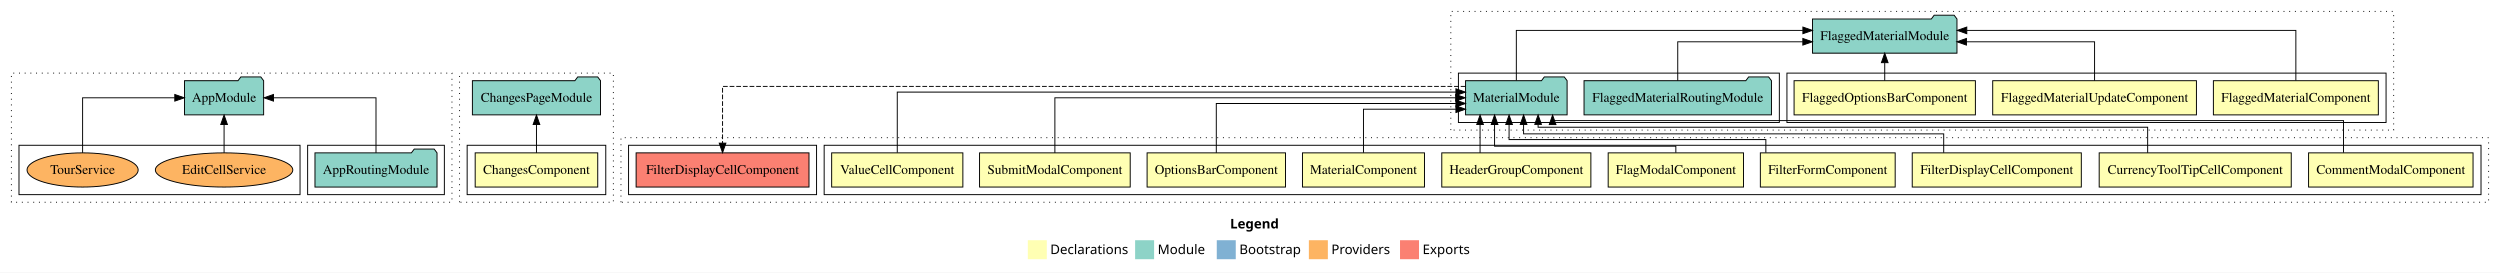
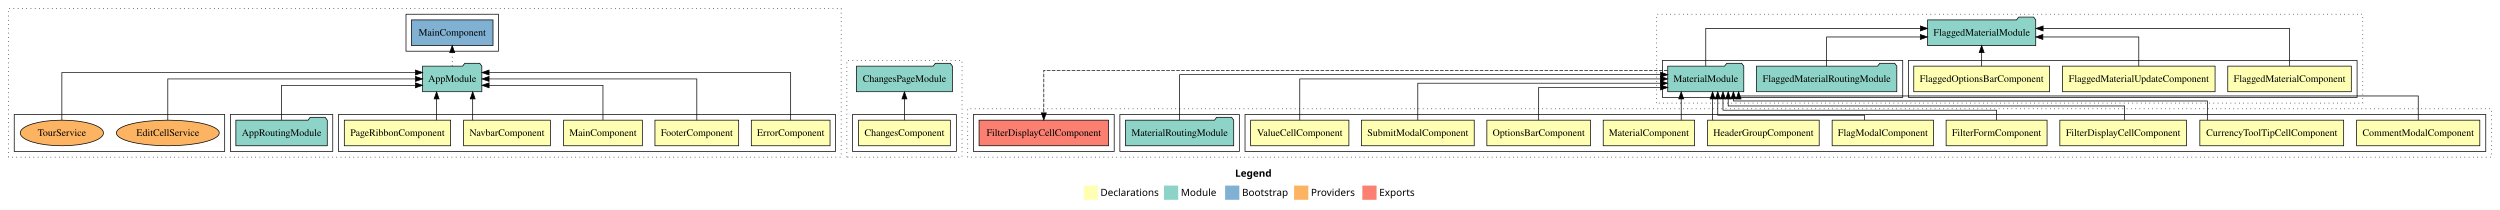
- <svg xmlns="http://www.w3.org/2000/svg" width="2633pt" height="287pt" viewBox="0.00 0.00 2633.00 287.00">
-   <g id="graph0" class="graph" transform="scale(1 1) rotate(0) translate(4 283)">
-     <polygon fill="white" stroke="transparent" points="-4,4 -4,-283 2629,-283 2629,4 -4,4" />
-     <text text-anchor="start" x="1291.51" y="-42.4" font-family="Times-12" font-weight="bold" font-size="14.00">Legend</text>
-     <polygon fill="#ffffb3" stroke="transparent" points="1078.5,-10 1078.5,-30 1098.5,-30 1098.5,-10 1078.5,-10" />
-     <text text-anchor="start" x="1102.13" y="-15.4" font-family="Times-12" font-size="14.00">  Declarations</text>
-     <polygon fill="#8dd3c7" stroke="transparent" points="1191.5,-10 1191.5,-30 1211.5,-30 1211.5,-10 1191.5,-10" />
-     <text text-anchor="start" x="1215.23" y="-15.4" font-family="Times-12" font-size="14.00">  Module</text>
-     <polygon fill="#80b1d3" stroke="transparent" points="1277.5,-10 1277.5,-30 1297.5,-30 1297.5,-10 1277.5,-10" />
-     <text text-anchor="start" x="1301.28" y="-15.4" font-family="Times-12" font-size="14.00">  Bootstrap</text>
-     <polygon fill="#fdb462" stroke="transparent" points="1374.5,-10 1374.5,-30 1394.5,-30 1394.5,-10 1374.5,-10" />
-     <text text-anchor="start" x="1398.17" y="-15.4" font-family="Times-12" font-size="14.00">  Providers</text>
-     <polygon fill="#fb8072" stroke="transparent" points="1470.5,-10 1470.5,-30 1490.5,-30 1490.5,-10 1470.5,-10" />
-     <text text-anchor="start" x="1494.23" y="-15.4" font-family="Times-12" font-size="14.00">  Exports</text>
+ <svg xmlns="http://www.w3.org/2000/svg" width="3516pt" height="295pt" viewBox="0.00 0.00 3516.00 295.00">
+   <g id="graph0" class="graph" transform="scale(1 1) rotate(0) translate(4 291)">
+     <polygon fill="white" stroke="transparent" points="-4,4 -4,-291 3512,-291 3512,4 -4,4" />
+     <text text-anchor="start" x="1733.01" y="-42.4" font-family="Times-12" font-weight="bold" font-size="14.00">Legend</text>
+     <polygon fill="#ffffb3" stroke="transparent" points="1520,-10 1520,-30 1540,-30 1540,-10 1520,-10" />
+     <text text-anchor="start" x="1543.63" y="-15.4" font-family="Times-12" font-size="14.00">  Declarations</text>
+     <polygon fill="#8dd3c7" stroke="transparent" points="1633,-10 1633,-30 1653,-30 1653,-10 1633,-10" />
+     <text text-anchor="start" x="1656.73" y="-15.4" font-family="Times-12" font-size="14.00">  Module</text>
+     <polygon fill="#80b1d3" stroke="transparent" points="1719,-10 1719,-30 1739,-30 1739,-10 1719,-10" />
+     <text text-anchor="start" x="1742.78" y="-15.4" font-family="Times-12" font-size="14.00">  Bootstrap</text>
+     <polygon fill="#fdb462" stroke="transparent" points="1816,-10 1816,-30 1836,-30 1836,-10 1816,-10" />
+     <text text-anchor="start" x="1839.67" y="-15.4" font-family="Times-12" font-size="14.00">  Providers</text>
+     <polygon fill="#fb8072" stroke="transparent" points="1912,-10 1912,-30 1932,-30 1932,-10 1912,-10" />
+     <text text-anchor="start" x="1935.73" y="-15.4" font-family="Times-12" font-size="14.00">  Exports</text>
    <g id="clust1" class="cluster">
-       <polygon fill="none" stroke="black" stroke-dasharray="1,5" points="8,-70 8,-206 472,-206 472,-70 8,-70" />
-     </g>
-     <g id="clust3" class="cluster">
+       <polygon fill="none" stroke="black" stroke-dasharray="1,5" points="8,-70 8,-279 1179,-279 1179,-70 8,-70" />
+     </g>
+     <g id="clust2" class="cluster">
+       <polygon fill="none" stroke="black" points="472,-78 472,-130 1171,-130 1171,-78 472,-78" />
+     </g>
+     <g id="clust8" class="cluster">
      <polygon fill="none" stroke="black" points="320,-78 320,-130 464,-130 464,-78 320,-78" />
    </g>
-     <g id="clust6" class="cluster">
+     <g id="clust10" class="cluster">
+       <polygon fill="none" stroke="black" points="567,-219 567,-271 697,-271 697,-219 567,-219" />
+     </g>
+     <g id="clust11" class="cluster">
      <polygon fill="none" stroke="black" points="16,-78 16,-130 312,-130 312,-78 16,-78" />
    </g>
-     <g id="clust13" class="cluster">
-       <polygon fill="none" stroke="black" stroke-dasharray="1,5" points="480,-70 480,-206 642,-206 642,-70 480,-70" />
-     </g>
-     <g id="clust14" class="cluster">
-       <polygon fill="none" stroke="black" points="488,-78 488,-130 634,-130 634,-78 488,-78" />
-     </g>
-     <g id="clust26" class="cluster">
-       <polygon fill="none" stroke="black" stroke-dasharray="1,5" points="1524,-146 1524,-271 2517,-271 2517,-146 1524,-146" />
-     </g>
-     <g id="clust27" class="cluster">
-       <polygon fill="none" stroke="black" points="1878,-154 1878,-206 2509,-206 2509,-154 1878,-154" />
+     <g id="clust18" class="cluster">
+       <polygon fill="none" stroke="black" stroke-dasharray="1,5" points="1187,-70 1187,-206 1349,-206 1349,-70 1187,-70" />
+     </g>
+     <g id="clust19" class="cluster">
+       <polygon fill="none" stroke="black" points="1195,-78 1195,-130 1341,-130 1341,-78 1195,-78" />
    </g>
    <g id="clust31" class="cluster">
-       <polygon fill="none" stroke="black" points="1532,-154 1532,-206 1870,-206 1870,-154 1532,-154" />
-     </g>
-     <g id="clust41" class="cluster">
-       <polygon fill="none" stroke="black" stroke-dasharray="1,5" points="650,-70 650,-138 2617,-138 2617,-70 650,-70" />
-     </g>
-     <g id="clust42" class="cluster">
-       <polygon fill="none" stroke="black" points="864,-78 864,-130 2609,-130 2609,-78 864,-78" />
-     </g>
-     <g id="clust54" class="cluster">
-       <polygon fill="none" stroke="black" points="658,-78 658,-130 856,-130 856,-78 658,-78" />
+       <polygon fill="none" stroke="black" stroke-dasharray="1,5" points="2326,-146 2326,-271 3319,-271 3319,-146 2326,-146" />
+     </g>
+     <g id="clust32" class="cluster">
+       <polygon fill="none" stroke="black" points="2680,-154 2680,-206 3311,-206 3311,-154 2680,-154" />
+     </g>
+     <g id="clust36" class="cluster">
+       <polygon fill="none" stroke="black" points="2334,-154 2334,-206 2672,-206 2672,-154 2334,-154" />
+     </g>
+     <g id="clust46" class="cluster">
+       <polygon fill="none" stroke="black" stroke-dasharray="1,5" points="1357,-70 1357,-138 3500,-138 3500,-70 1357,-70" />
+     </g>
+     <g id="clust47" class="cluster">
+       <polygon fill="none" stroke="black" points="1747,-78 1747,-130 3492,-130 3492,-78 1747,-78" />
+     </g>
+     <g id="clust58" class="cluster">
+       <polygon fill="none" stroke="black" points="1571,-78 1571,-130 1739,-130 1739,-78 1571,-78" />
+     </g>
+     <g id="clust59" class="cluster">
+       <polygon fill="none" stroke="black" points="1365,-78 1365,-130 1563,-130 1563,-78 1365,-78" />
    </g>
    <g id="node1" class="node">
+       <polygon fill="#ffffb3" stroke="black" points="1163.37,-122 1052.63,-122 1052.63,-86 1163.37,-86 1163.37,-122" />
+       <text text-anchor="middle" x="1108" y="-99.8" font-family="Times,serif" font-size="14.00">ErrorComponent</text>
+     </g>
+     <g id="node6" class="node">
+       <polygon fill="#8dd3c7" stroke="black" points="673.66,-198 670.66,-202 649.66,-202 646.66,-198 590.34,-198 590.34,-162 673.66,-162 673.66,-198" />
+       <text text-anchor="middle" x="632" y="-175.8" font-family="Times,serif" font-size="14.00">AppModule</text>
+     </g>
+     <g id="edge1" class="edge">
+       <path fill="none" stroke="black" d="M1108,-122.03C1108,-146.98 1108,-189 1108,-189 1108,-189 683.82,-189 683.82,-189" />
+       <polygon fill="black" stroke="black" points="683.82,-185.5 673.82,-189 683.82,-192.5 683.82,-185.5" />
+     </g>
+     <g id="node2" class="node">
+       <polygon fill="#ffffb3" stroke="black" points="1034.88,-122 917.12,-122 917.12,-86 1034.88,-86 1034.88,-122" />
+       <text text-anchor="middle" x="976" y="-99.8" font-family="Times,serif" font-size="14.00">FooterComponent</text>
+     </g>
+     <g id="edge2" class="edge">
+       <path fill="none" stroke="black" d="M976,-122.01C976,-144.49 976,-180 976,-180 976,-180 683.84,-180 683.84,-180" />
+       <polygon fill="black" stroke="black" points="683.84,-176.5 673.84,-180 683.84,-183.5 683.84,-176.5" />
+     </g>
+     <g id="node3" class="node">
+       <polygon fill="#ffffb3" stroke="black" points="899.38,-122 788.62,-122 788.62,-86 899.38,-86 899.38,-122" />
+       <text text-anchor="middle" x="844" y="-99.8" font-family="Times,serif" font-size="14.00">MainComponent</text>
+     </g>
+     <g id="edge3" class="edge">
+       <path fill="none" stroke="black" d="M844,-122.31C844,-142.15 844,-171 844,-171 844,-171 683.88,-171 683.88,-171" />
+       <polygon fill="black" stroke="black" points="683.88,-167.5 673.88,-171 683.88,-174.5 683.88,-167.5" />
+     </g>
+     <g id="node4" class="node">
+       <polygon fill="#ffffb3" stroke="black" points="770.03,-122 647.97,-122 647.97,-86 770.03,-86 770.03,-122" />
+       <text text-anchor="middle" x="709" y="-99.8" font-family="Times,serif" font-size="14.00">NavbarComponent</text>
+     </g>
+     <g id="edge4" class="edge">
+       <path fill="none" stroke="black" d="M660.78,-122.01C660.78,-122.01 660.78,-151.85 660.78,-151.85" />
+       <polygon fill="black" stroke="black" points="657.28,-151.85 660.78,-161.85 664.28,-151.85 657.28,-151.85" />
+     </g>
+     <g id="node5" class="node">
+       <polygon fill="#ffffb3" stroke="black" points="629.77,-122 480.23,-122 480.23,-86 629.77,-86 629.77,-122" />
+       <text text-anchor="middle" x="555" y="-99.8" font-family="Times,serif" font-size="14.00">PageRibbonComponent</text>
+     </g>
+     <g id="edge5" class="edge">
+       <path fill="none" stroke="black" d="M610.03,-122.01C610.03,-122.01 610.03,-151.85 610.03,-151.85" />
+       <polygon fill="black" stroke="black" points="606.53,-151.85 610.03,-161.85 613.53,-151.85 606.53,-151.85" />
+     </g>
+     <g id="node8" class="node">
+       <polygon fill="#80b1d3" stroke="black" points="689.38,-263 574.62,-263 574.62,-227 689.38,-227 689.38,-263" />
+       <text text-anchor="middle" x="632" y="-240.8" font-family="Times,serif" font-size="14.00">MainComponent </text>
+     </g>
+     <g id="edge7" class="edge">
+       <path fill="none" stroke="black" stroke-dasharray="1,5" d="M632,-198.11C632,-198.11 632,-216.99 632,-216.99" />
+       <polygon fill="black" stroke="black" points="628.5,-216.99 632,-226.99 635.5,-216.99 628.5,-216.99" />
+     </g>
+     <g id="node7" class="node">
      <polygon fill="#8dd3c7" stroke="black" points="456.27,-122 453.27,-126 432.27,-126 429.27,-122 327.73,-122 327.73,-86 456.27,-86 456.27,-122" />
      <text text-anchor="middle" x="392" y="-99.8" font-family="Times,serif" font-size="14.00">AppRoutingModule</text>
    </g>
-     <g id="node2" class="node">
-       <polygon fill="#8dd3c7" stroke="black" points="273.66,-198 270.66,-202 249.66,-202 246.66,-198 190.34,-198 190.34,-162 273.66,-162 273.66,-198" />
-       <text text-anchor="middle" x="232" y="-175.8" font-family="Times,serif" font-size="14.00">AppModule</text>
-     </g>
-     <g id="edge1" class="edge">
-       <path fill="none" stroke="black" d="M392,-122.01C392,-144.49 392,-180 392,-180 392,-180 284.04,-180 284.04,-180" />
-       <polygon fill="black" stroke="black" points="284.04,-176.5 274.04,-180 284.04,-183.5 284.04,-176.5" />
-     </g>
-     <g id="node3" class="node">
+     <g id="edge6" class="edge">
+       <path fill="none" stroke="black" d="M392,-122.31C392,-142.15 392,-171 392,-171 392,-171 580.2,-171 580.2,-171" />
+       <polygon fill="black" stroke="black" points="580.2,-174.5 590.2,-171 580.2,-167.5 580.2,-174.5" />
+     </g>
+     <g id="node9" class="node">
      <ellipse fill="#fdb462" stroke="black" cx="232" cy="-104" rx="72.36" ry="18" />
      <text text-anchor="middle" x="232" y="-99.8" font-family="Times,serif" font-size="14.00">EditCellService</text>
    </g>
-     <g id="edge2" class="edge">
-       <path fill="none" stroke="black" d="M232,-122.01C232,-122.01 232,-151.85 232,-151.85" />
-       <polygon fill="black" stroke="black" points="228.5,-151.85 232,-161.85 235.5,-151.85 228.5,-151.85" />
-     </g>
-     <g id="node4" class="node">
+     <g id="edge8" class="edge">
+       <path fill="none" stroke="black" d="M232,-122.01C232,-144.49 232,-180 232,-180 232,-180 580.32,-180 580.32,-180" />
+       <polygon fill="black" stroke="black" points="580.33,-183.5 590.32,-180 580.32,-176.5 580.33,-183.5" />
+     </g>
+     <g id="node10" class="node">
      <ellipse fill="#fdb462" stroke="black" cx="83" cy="-104" rx="58.53" ry="18" />
      <text text-anchor="middle" x="83" y="-99.8" font-family="Times,serif" font-size="14.00">TourService</text>
    </g>
-     <g id="edge3" class="edge">
-       <path fill="none" stroke="black" d="M83,-122.01C83,-144.49 83,-180 83,-180 83,-180 180.1,-180 180.1,-180" />
-       <polygon fill="black" stroke="black" points="180.1,-183.5 190.1,-180 180.1,-176.5 180.1,-183.5" />
-     </g>
-     <g id="node5" class="node">
-       <polygon fill="#ffffb3" stroke="black" points="625.54,-122 496.46,-122 496.46,-86 625.54,-86 625.54,-122" />
-       <text text-anchor="middle" x="561" y="-99.8" font-family="Times,serif" font-size="14.00">ChangesComponent</text>
-     </g>
-     <g id="node6" class="node">
-       <polygon fill="#8dd3c7" stroke="black" points="628.47,-198 625.47,-202 604.47,-202 601.47,-198 493.53,-198 493.53,-162 628.47,-162 628.47,-198" />
-       <text text-anchor="middle" x="561" y="-175.8" font-family="Times,serif" font-size="14.00">ChangesPageModule</text>
-     </g>
-     <g id="edge4" class="edge">
-       <path fill="none" stroke="black" d="M561,-122.01C561,-122.01 561,-151.85 561,-151.85" />
-       <polygon fill="black" stroke="black" points="557.5,-151.85 561,-161.85 564.5,-151.85 557.5,-151.85" />
-     </g>
-     <g id="node7" class="node">
-       <polygon fill="#ffffb3" stroke="black" points="2500.86,-198 2327.14,-198 2327.14,-162 2500.86,-162 2500.86,-198" />
-       <text text-anchor="middle" x="2414" y="-175.8" font-family="Times,serif" font-size="14.00">FlaggedMaterialComponent</text>
-     </g>
-     <g id="node10" class="node">
-       <polygon fill="#8dd3c7" stroke="black" points="2057.07,-263 2054.07,-267 2033.07,-267 2030.07,-263 1904.93,-263 1904.93,-227 2057.07,-227 2057.07,-263" />
-       <text text-anchor="middle" x="1981" y="-240.8" font-family="Times,serif" font-size="14.00">FlaggedMaterialModule</text>
-     </g>
-     <g id="edge5" class="edge">
-       <path fill="none" stroke="black" d="M2414,-198.28C2414,-219.32 2414,-251 2414,-251 2414,-251 2067.41,-251 2067.41,-251" />
-       <polygon fill="black" stroke="black" points="2067.42,-247.5 2057.41,-251 2067.41,-254.5 2067.42,-247.5" />
-     </g>
-     <g id="node8" class="node">
-       <polygon fill="#ffffb3" stroke="black" points="2309.28,-198 2094.72,-198 2094.72,-162 2309.28,-162 2309.28,-198" />
-       <text text-anchor="middle" x="2202" y="-175.8" font-family="Times,serif" font-size="14.00">FlaggedMaterialUpdateComponent</text>
-     </g>
-     <g id="edge6" class="edge">
-       <path fill="none" stroke="black" d="M2202,-198.02C2202,-215.37 2202,-239 2202,-239 2202,-239 2067.06,-239 2067.06,-239" />
-       <polygon fill="black" stroke="black" points="2067.06,-235.5 2057.06,-239 2067.06,-242.5 2067.06,-235.5" />
-     </g>
-     <g id="node9" class="node">
-       <polygon fill="#ffffb3" stroke="black" points="2076.48,-198 1885.52,-198 1885.52,-162 2076.48,-162 2076.48,-198" />
-       <text text-anchor="middle" x="1981" y="-175.8" font-family="Times,serif" font-size="14.00">FlaggedOptionsBarComponent</text>
-     </g>
-     <g id="edge7" class="edge">
-       <path fill="none" stroke="black" d="M1981,-198.11C1981,-198.11 1981,-216.99 1981,-216.99" />
-       <polygon fill="black" stroke="black" points="1977.5,-216.99 1981,-226.99 1984.5,-216.99 1977.5,-216.99" />
+     <g id="edge9" class="edge">
+       <path fill="none" stroke="black" d="M83,-122.03C83,-146.98 83,-189 83,-189 83,-189 580.29,-189 580.29,-189" />
+       <polygon fill="black" stroke="black" points="580.29,-192.5 590.29,-189 580.29,-185.5 580.29,-192.5" />
    </g>
    <g id="node11" class="node">
-       <polygon fill="#8dd3c7" stroke="black" points="1861.69,-198 1858.69,-202 1837.69,-202 1834.69,-198 1664.31,-198 1664.31,-162 1861.69,-162 1861.69,-198" />
-       <text text-anchor="middle" x="1763" y="-175.8" font-family="Times,serif" font-size="14.00">FlaggedMaterialRoutingModule</text>
-     </g>
-     <g id="edge8" class="edge">
-       <path fill="none" stroke="black" d="M1763,-198.02C1763,-215.37 1763,-239 1763,-239 1763,-239 1894.75,-239 1894.75,-239" />
-       <polygon fill="black" stroke="black" points="1894.75,-242.5 1904.75,-239 1894.75,-235.5 1894.75,-242.5" />
+       <polygon fill="#ffffb3" stroke="black" points="1332.54,-122 1203.46,-122 1203.46,-86 1332.54,-86 1332.54,-122" />
+       <text text-anchor="middle" x="1268" y="-99.8" font-family="Times,serif" font-size="14.00">ChangesComponent</text>
    </g>
    <g id="node12" class="node">
-       <polygon fill="#8dd3c7" stroke="black" points="1646.47,-198 1643.47,-202 1622.47,-202 1619.47,-198 1539.53,-198 1539.53,-162 1646.47,-162 1646.47,-198" />
-       <text text-anchor="middle" x="1593" y="-175.8" font-family="Times,serif" font-size="14.00">MaterialModule</text>
-     </g>
-     <g id="edge9" class="edge">
-       <path fill="none" stroke="black" d="M1593,-198.28C1593,-219.32 1593,-251 1593,-251 1593,-251 1894.81,-251 1894.81,-251" />
-       <polygon fill="black" stroke="black" points="1894.81,-254.5 1904.81,-251 1894.81,-247.5 1894.81,-254.5" />
+       <polygon fill="#8dd3c7" stroke="black" points="1335.47,-198 1332.47,-202 1311.47,-202 1308.47,-198 1200.53,-198 1200.53,-162 1335.47,-162 1335.47,-198" />
+       <text text-anchor="middle" x="1268" y="-175.8" font-family="Times,serif" font-size="14.00">ChangesPageModule</text>
+     </g>
+     <g id="edge10" class="edge">
+       <path fill="none" stroke="black" d="M1268,-122.01C1268,-122.01 1268,-151.85 1268,-151.85" />
+       <polygon fill="black" stroke="black" points="1264.5,-151.85 1268,-161.85 1271.5,-151.85 1264.5,-151.85" />
+     </g>
+     <g id="node13" class="node">
+       <polygon fill="#ffffb3" stroke="black" points="3302.86,-198 3129.14,-198 3129.14,-162 3302.86,-162 3302.86,-198" />
+       <text text-anchor="middle" x="3216" y="-175.8" font-family="Times,serif" font-size="14.00">FlaggedMaterialComponent</text>
+     </g>
+     <g id="node16" class="node">
+       <polygon fill="#8dd3c7" stroke="black" points="2859.07,-263 2856.07,-267 2835.07,-267 2832.07,-263 2706.93,-263 2706.93,-227 2859.07,-227 2859.07,-263" />
+       <text text-anchor="middle" x="2783" y="-240.8" font-family="Times,serif" font-size="14.00">FlaggedMaterialModule</text>
+     </g>
+     <g id="edge11" class="edge">
+       <path fill="none" stroke="black" d="M3216,-198.28C3216,-219.32 3216,-251 3216,-251 3216,-251 2869.41,-251 2869.41,-251" />
+       <polygon fill="black" stroke="black" points="2869.42,-247.5 2859.41,-251 2869.41,-254.5 2869.42,-247.5" />
+     </g>
+     <g id="node14" class="node">
+       <polygon fill="#ffffb3" stroke="black" points="3111.28,-198 2896.72,-198 2896.72,-162 3111.28,-162 3111.28,-198" />
+       <text text-anchor="middle" x="3004" y="-175.8" font-family="Times,serif" font-size="14.00">FlaggedMaterialUpdateComponent</text>
+     </g>
+     <g id="edge12" class="edge">
+       <path fill="none" stroke="black" d="M3004,-198.02C3004,-215.37 3004,-239 3004,-239 3004,-239 2869.06,-239 2869.06,-239" />
+       <polygon fill="black" stroke="black" points="2869.06,-235.5 2859.06,-239 2869.06,-242.5 2869.06,-235.5" />
+     </g>
+     <g id="node15" class="node">
+       <polygon fill="#ffffb3" stroke="black" points="2878.48,-198 2687.52,-198 2687.52,-162 2878.48,-162 2878.48,-198" />
+       <text text-anchor="middle" x="2783" y="-175.8" font-family="Times,serif" font-size="14.00">FlaggedOptionsBarComponent</text>
+     </g>
+     <g id="edge13" class="edge">
+       <path fill="none" stroke="black" d="M2783,-198.11C2783,-198.11 2783,-216.99 2783,-216.99" />
+       <polygon fill="black" stroke="black" points="2779.5,-216.99 2783,-226.99 2786.5,-216.99 2779.5,-216.99" />
+     </g>
+     <g id="node17" class="node">
+       <polygon fill="#8dd3c7" stroke="black" points="2663.69,-198 2660.69,-202 2639.69,-202 2636.69,-198 2466.31,-198 2466.31,-162 2663.69,-162 2663.69,-198" />
+       <text text-anchor="middle" x="2565" y="-175.8" font-family="Times,serif" font-size="14.00">FlaggedMaterialRoutingModule</text>
+     </g>
+     <g id="edge14" class="edge">
+       <path fill="none" stroke="black" d="M2565,-198.02C2565,-215.37 2565,-239 2565,-239 2565,-239 2696.75,-239 2696.75,-239" />
+       <polygon fill="black" stroke="black" points="2696.75,-242.5 2706.75,-239 2696.75,-235.5 2696.75,-242.5" />
+     </g>
+     <g id="node18" class="node">
+       <polygon fill="#8dd3c7" stroke="black" points="2448.47,-198 2445.47,-202 2424.47,-202 2421.47,-198 2341.53,-198 2341.53,-162 2448.47,-162 2448.47,-198" />
+       <text text-anchor="middle" x="2395" y="-175.8" font-family="Times,serif" font-size="14.00">MaterialModule</text>
+     </g>
+     <g id="edge15" class="edge">
+       <path fill="none" stroke="black" d="M2395,-198.28C2395,-219.32 2395,-251 2395,-251 2395,-251 2696.81,-251 2696.81,-251" />
+       <polygon fill="black" stroke="black" points="2696.81,-254.5 2706.81,-251 2696.81,-247.5 2696.81,-254.5" />
+     </g>
+     <g id="node30" class="node">
+       <polygon fill="#fb8072" stroke="black" points="1555.04,-122 1372.96,-122 1372.96,-86 1555.04,-86 1555.04,-122" />
+       <text text-anchor="middle" x="1464" y="-99.8" font-family="Times,serif" font-size="14.00">FilterDisplayCellComponent </text>
+     </g>
+     <g id="edge27" class="edge">
+       <path fill="none" stroke="black" stroke-dasharray="5,2" d="M2341.26,-192C2143,-192 1464,-192 1464,-192 1464,-192 1464,-132.23 1464,-132.23" />
+       <polygon fill="black" stroke="black" points="1467.5,-132.23 1464,-122.23 1460.5,-132.23 1467.5,-132.23" />
+     </g>
+     <g id="node19" class="node">
+       <polygon fill="#ffffb3" stroke="black" points="3483.61,-122 3310.39,-122 3310.39,-86 3483.61,-86 3483.61,-122" />
+       <text text-anchor="middle" x="3397" y="-99.8" font-family="Times,serif" font-size="14.00">CommentModalComponent</text>
+     </g>
+     <g id="edge16" class="edge">
+       <path fill="none" stroke="black" d="M3397,-122.19C3397,-137.18 3397,-156 3397,-156 3397,-156 2441.17,-156 2441.17,-156 2441.17,-156 2441.17,-156.58 2441.17,-156.58" />
+       <polygon fill="black" stroke="black" points="2437.67,-151.81 2441.17,-161.81 2444.67,-151.81 2437.67,-151.81" />
+     </g>
+     <g id="node20" class="node">
+       <polygon fill="#ffffb3" stroke="black" points="3292.14,-122 3089.86,-122 3089.86,-86 3292.14,-86 3292.14,-122" />
+       <text text-anchor="middle" x="3191" y="-99.8" font-family="Times,serif" font-size="14.00">CurrencyToolTipCellComponent</text>
+     </g>
+     <g id="edge17" class="edge">
+       <path fill="none" stroke="black" d="M3100.41,-122.04C3100.41,-134.56 3100.41,-149 3100.41,-149 3100.41,-149 2433.85,-149 2433.85,-149 2433.85,-149 2433.85,-151.97 2433.85,-151.97" />
+       <polygon fill="black" stroke="black" points="2430.35,-151.97 2433.85,-161.97 2437.35,-151.97 2430.35,-151.97" />
+     </g>
+     <g id="node21" class="node">
+       <polygon fill="#ffffb3" stroke="black" points="3071.04,-122 2892.96,-122 2892.96,-86 3071.04,-86 3071.04,-122" />
+       <text text-anchor="middle" x="2982" y="-99.8" font-family="Times,serif" font-size="14.00">FilterDisplayCellComponent</text>
+     </g>
+     <g id="edge18" class="edge">
+       <path fill="none" stroke="black" d="M2984.06,-122.11C2984.06,-131.9 2984.06,-142 2984.06,-142 2984.06,-142 2426.53,-142 2426.53,-142 2426.53,-142 2426.53,-151.89 2426.53,-151.89" />
+       <polygon fill="black" stroke="black" points="2423.03,-151.89 2426.53,-161.89 2430.03,-151.89 2423.03,-151.89" />
+     </g>
+     <g id="node22" class="node">
+       <polygon fill="#ffffb3" stroke="black" points="2875,-122 2733,-122 2733,-86 2875,-86 2875,-122" />
+       <text text-anchor="middle" x="2804" y="-99.8" font-family="Times,serif" font-size="14.00">FilterFormComponent</text>
+     </g>
+     <g id="edge19" class="edge">
+       <path fill="none" stroke="black" d="M2804,-122.24C2804,-129.43 2804,-136 2804,-136 2804,-136 2419.2,-136 2419.2,-136 2419.2,-136 2419.2,-151.85 2419.2,-151.85" />
+       <polygon fill="black" stroke="black" points="2415.71,-151.85 2419.2,-161.85 2422.71,-151.85 2415.71,-151.85" />
    </g>
    <g id="node23" class="node">
-       <polygon fill="#fb8072" stroke="black" points="848.04,-122 665.96,-122 665.96,-86 848.04,-86 848.04,-122" />
-       <text text-anchor="middle" x="757" y="-99.8" font-family="Times,serif" font-size="14.00">FilterDisplayCellComponent </text>
+       <polygon fill="#ffffb3" stroke="black" points="2715.27,-122 2572.73,-122 2572.73,-86 2715.27,-86 2715.27,-122" />
+       <text text-anchor="middle" x="2644" y="-99.8" font-family="Times,serif" font-size="14.00">FlagModalComponent</text>
    </g>
    <g id="edge20" class="edge">
-       <path fill="none" stroke="black" stroke-dasharray="5,2" d="M1539.43,-192C1354.92,-192 757,-192 757,-192 757,-192 757,-132.23 757,-132.23" />
-       <polygon fill="black" stroke="black" points="760.5,-132.23 757,-122.23 753.5,-132.23 760.5,-132.23" />
-     </g>
-     <g id="node13" class="node">
-       <polygon fill="#ffffb3" stroke="black" points="2600.61,-122 2427.39,-122 2427.39,-86 2600.61,-86 2600.61,-122" />
-       <text text-anchor="middle" x="2514" y="-99.8" font-family="Times,serif" font-size="14.00">CommentModalComponent</text>
-     </g>
-     <g id="edge10" class="edge">
-       <path fill="none" stroke="black" d="M2464.19,-122.19C2464.19,-137.18 2464.19,-156 2464.19,-156 2464.19,-156 1631.2,-156 1631.2,-156 1631.2,-156 1631.2,-156.58 1631.2,-156.58" />
-       <polygon fill="black" stroke="black" points="1627.7,-151.81 1631.2,-161.81 1634.7,-151.81 1627.7,-151.81" />
-     </g>
-     <g id="node14" class="node">
-       <polygon fill="#ffffb3" stroke="black" points="2409.14,-122 2206.86,-122 2206.86,-86 2409.14,-86 2409.14,-122" />
-       <text text-anchor="middle" x="2308" y="-99.8" font-family="Times,serif" font-size="14.00">CurrencyToolTipCellComponent</text>
-     </g>
-     <g id="edge11" class="edge">
-       <path fill="none" stroke="black" d="M2257.91,-122.04C2257.91,-134.56 2257.91,-149 2257.91,-149 2257.91,-149 1615.92,-149 1615.92,-149 1615.92,-149 1615.92,-151.97 1615.92,-151.97" />
-       <polygon fill="black" stroke="black" points="1612.42,-151.97 1615.92,-161.97 1619.42,-151.97 1612.42,-151.97" />
-     </g>
-     <g id="node15" class="node">
-       <polygon fill="#ffffb3" stroke="black" points="2188.04,-122 2009.96,-122 2009.96,-86 2188.04,-86 2188.04,-122" />
-       <text text-anchor="middle" x="2099" y="-99.8" font-family="Times,serif" font-size="14.00">FilterDisplayCellComponent</text>
-     </g>
-     <g id="edge12" class="edge">
-       <path fill="none" stroke="black" d="M2043.11,-122.11C2043.11,-131.9 2043.11,-142 2043.11,-142 2043.11,-142 1600.64,-142 1600.64,-142 1600.64,-142 1600.64,-151.89 1600.64,-151.89" />
-       <polygon fill="black" stroke="black" points="1597.14,-151.89 1600.64,-161.89 1604.14,-151.89 1597.14,-151.89" />
-     </g>
-     <g id="node16" class="node">
-       <polygon fill="#ffffb3" stroke="black" points="1992,-122 1850,-122 1850,-86 1992,-86 1992,-122" />
-       <text text-anchor="middle" x="1921" y="-99.8" font-family="Times,serif" font-size="14.00">FilterFormComponent</text>
-     </g>
-     <g id="edge13" class="edge">
-       <path fill="none" stroke="black" d="M1855.8,-122.24C1855.8,-129.43 1855.8,-136 1855.8,-136 1855.8,-136 1585.36,-136 1585.36,-136 1585.36,-136 1585.36,-151.85 1585.36,-151.85" />
-       <polygon fill="black" stroke="black" points="1581.86,-151.85 1585.36,-161.85 1588.86,-151.85 1581.86,-151.85" />
-     </g>
-     <g id="node17" class="node">
-       <polygon fill="#ffffb3" stroke="black" points="1832.27,-122 1689.73,-122 1689.73,-86 1832.27,-86 1832.27,-122" />
-       <text text-anchor="middle" x="1761" y="-99.8" font-family="Times,serif" font-size="14.00">FlagModalComponent</text>
-     </g>
-     <g id="edge14" class="edge">
-       <path fill="none" stroke="black" d="M1761,-122.17C1761,-126.05 1761,-129 1761,-129 1761,-129 1570.08,-129 1570.08,-129 1570.08,-129 1570.08,-151.88 1570.08,-151.88" />
-       <polygon fill="black" stroke="black" points="1566.58,-151.88 1570.08,-161.88 1573.58,-151.88 1566.58,-151.88" />
-     </g>
-     <g id="node18" class="node">
-       <polygon fill="#ffffb3" stroke="black" points="1671.51,-122 1514.49,-122 1514.49,-86 1671.51,-86 1671.51,-122" />
-       <text text-anchor="middle" x="1593" y="-99.8" font-family="Times,serif" font-size="14.00">HeaderGroupComponent</text>
-     </g>
-     <g id="edge15" class="edge">
-       <path fill="none" stroke="black" d="M1554.8,-122.01C1554.8,-122.01 1554.8,-151.85 1554.8,-151.85" />
-       <polygon fill="black" stroke="black" points="1551.3,-151.85 1554.8,-161.85 1558.3,-151.85 1551.3,-151.85" />
-     </g>
-     <g id="node19" class="node">
-       <polygon fill="#ffffb3" stroke="black" points="1496.25,-122 1367.75,-122 1367.75,-86 1496.25,-86 1496.25,-122" />
-       <text text-anchor="middle" x="1432" y="-99.8" font-family="Times,serif" font-size="14.00">MaterialComponent</text>
-     </g>
-     <g id="edge16" class="edge">
-       <path fill="none" stroke="black" d="M1432,-122.17C1432,-141.09 1432,-168 1432,-168 1432,-168 1529.39,-168 1529.39,-168" />
-       <polygon fill="black" stroke="black" points="1529.39,-171.5 1539.39,-168 1529.39,-164.5 1529.39,-171.5" />
-     </g>
-     <g id="node20" class="node">
-       <polygon fill="#ffffb3" stroke="black" points="1349.88,-122 1204.12,-122 1204.12,-86 1349.88,-86 1349.88,-122" />
-       <text text-anchor="middle" x="1277" y="-99.8" font-family="Times,serif" font-size="14.00">OptionsBarComponent</text>
-     </g>
-     <g id="edge17" class="edge">
-       <path fill="none" stroke="black" d="M1277,-122.03C1277,-142.77 1277,-174 1277,-174 1277,-174 1529.39,-174 1529.39,-174" />
-       <polygon fill="black" stroke="black" points="1529.39,-177.5 1539.39,-174 1529.39,-170.5 1529.39,-177.5" />
-     </g>
-     <g id="node21" class="node">
-       <polygon fill="#ffffb3" stroke="black" points="1186.34,-122 1027.66,-122 1027.66,-86 1186.34,-86 1186.34,-122" />
-       <text text-anchor="middle" x="1107" y="-99.8" font-family="Times,serif" font-size="14.00">SubmitModalComponent</text>
-     </g>
-     <g id="edge18" class="edge">
-       <path fill="none" stroke="black" d="M1107,-122.01C1107,-144.49 1107,-180 1107,-180 1107,-180 1529.13,-180 1529.13,-180" />
-       <polygon fill="black" stroke="black" points="1529.13,-183.5 1539.13,-180 1529.13,-176.5 1529.13,-183.5" />
-     </g>
-     <g id="node22" class="node">
-       <polygon fill="#ffffb3" stroke="black" points="1010.09,-122 871.91,-122 871.91,-86 1010.09,-86 1010.09,-122" />
-       <text text-anchor="middle" x="941" y="-99.8" font-family="Times,serif" font-size="14.00">ValueCellComponent</text>
-     </g>
-     <g id="edge19" class="edge">
-       <path fill="none" stroke="black" d="M941,-122.2C941,-146.36 941,-186 941,-186 941,-186 1529.37,-186 1529.37,-186" />
-       <polygon fill="black" stroke="black" points="1529.37,-189.5 1539.37,-186 1529.37,-182.5 1529.37,-189.5" />
+       <path fill="none" stroke="black" d="M2618.11,-122.17C2618.11,-126.05 2618.11,-129 2618.11,-129 2618.11,-129 2411.88,-129 2411.88,-129 2411.88,-129 2411.88,-151.88 2411.88,-151.88" />
+       <polygon fill="black" stroke="black" points="2408.38,-151.88 2411.88,-161.88 2415.38,-151.88 2408.38,-151.88" />
+     </g>
+     <g id="node24" class="node">
+       <polygon fill="#ffffb3" stroke="black" points="2554.51,-122 2397.49,-122 2397.49,-86 2554.51,-86 2554.51,-122" />
+       <text text-anchor="middle" x="2476" y="-99.8" font-family="Times,serif" font-size="14.00">HeaderGroupComponent</text>
+     </g>
+     <g id="edge21" class="edge">
+       <path fill="none" stroke="black" d="M2404.56,-122.01C2404.56,-122.01 2404.56,-151.85 2404.56,-151.85" />
+       <polygon fill="black" stroke="black" points="2401.06,-151.85 2404.56,-161.85 2408.06,-151.85 2401.06,-151.85" />
+     </g>
+     <g id="node25" class="node">
+       <polygon fill="#ffffb3" stroke="black" points="2379.25,-122 2250.75,-122 2250.75,-86 2379.25,-86 2379.25,-122" />
+       <text text-anchor="middle" x="2315" y="-99.8" font-family="Times,serif" font-size="14.00">MaterialComponent</text>
+     </g>
+     <g id="edge22" class="edge">
+       <path fill="none" stroke="black" d="M2360.45,-122.01C2360.45,-122.01 2360.45,-151.85 2360.45,-151.85" />
+       <polygon fill="black" stroke="black" points="2356.95,-151.85 2360.45,-161.85 2363.95,-151.85 2356.95,-151.85" />
+     </g>
+     <g id="node26" class="node">
+       <polygon fill="#ffffb3" stroke="black" points="2232.88,-122 2087.12,-122 2087.12,-86 2232.88,-86 2232.88,-122" />
+       <text text-anchor="middle" x="2160" y="-99.8" font-family="Times,serif" font-size="14.00">OptionsBarComponent</text>
+     </g>
+     <g id="edge23" class="edge">
+       <path fill="none" stroke="black" d="M2160,-122.17C2160,-141.09 2160,-168 2160,-168 2160,-168 2331.38,-168 2331.38,-168" />
+       <polygon fill="black" stroke="black" points="2331.38,-171.5 2341.38,-168 2331.38,-164.5 2331.38,-171.5" />
+     </g>
+     <g id="node27" class="node">
+       <polygon fill="#ffffb3" stroke="black" points="2069.34,-122 1910.66,-122 1910.66,-86 2069.34,-86 2069.34,-122" />
+       <text text-anchor="middle" x="1990" y="-99.8" font-family="Times,serif" font-size="14.00">SubmitModalComponent</text>
+     </g>
+     <g id="edge24" class="edge">
+       <path fill="none" stroke="black" d="M1990,-122.03C1990,-142.77 1990,-174 1990,-174 1990,-174 2331.22,-174 2331.22,-174" />
+       <polygon fill="black" stroke="black" points="2331.22,-177.5 2341.22,-174 2331.22,-170.5 2331.22,-177.5" />
+     </g>
+     <g id="node28" class="node">
+       <polygon fill="#ffffb3" stroke="black" points="1893.09,-122 1754.91,-122 1754.91,-86 1893.09,-86 1893.09,-122" />
+       <text text-anchor="middle" x="1824" y="-99.8" font-family="Times,serif" font-size="14.00">ValueCellComponent</text>
+     </g>
+     <g id="edge25" class="edge">
+       <path fill="none" stroke="black" d="M1824,-122.01C1824,-144.49 1824,-180 1824,-180 1824,-180 2331.28,-180 2331.28,-180" />
+       <polygon fill="black" stroke="black" points="2331.28,-183.5 2341.28,-180 2331.28,-176.5 2331.28,-183.5" />
+     </g>
+     <g id="node29" class="node">
+       <polygon fill="#8dd3c7" stroke="black" points="1731.09,-122 1728.09,-126 1707.09,-126 1704.09,-122 1578.91,-122 1578.91,-86 1731.09,-86 1731.09,-122" />
+       <text text-anchor="middle" x="1655" y="-99.8" font-family="Times,serif" font-size="14.00">MaterialRoutingModule</text>
+     </g>
+     <g id="edge26" class="edge">
+       <path fill="none" stroke="black" d="M1655,-122.2C1655,-146.36 1655,-186 1655,-186 1655,-186 2331.48,-186 2331.48,-186" />
+       <polygon fill="black" stroke="black" points="2331.48,-189.5 2341.48,-186 2331.48,-182.5 2331.48,-189.5" />
    </g>
  </g>
</svg>
